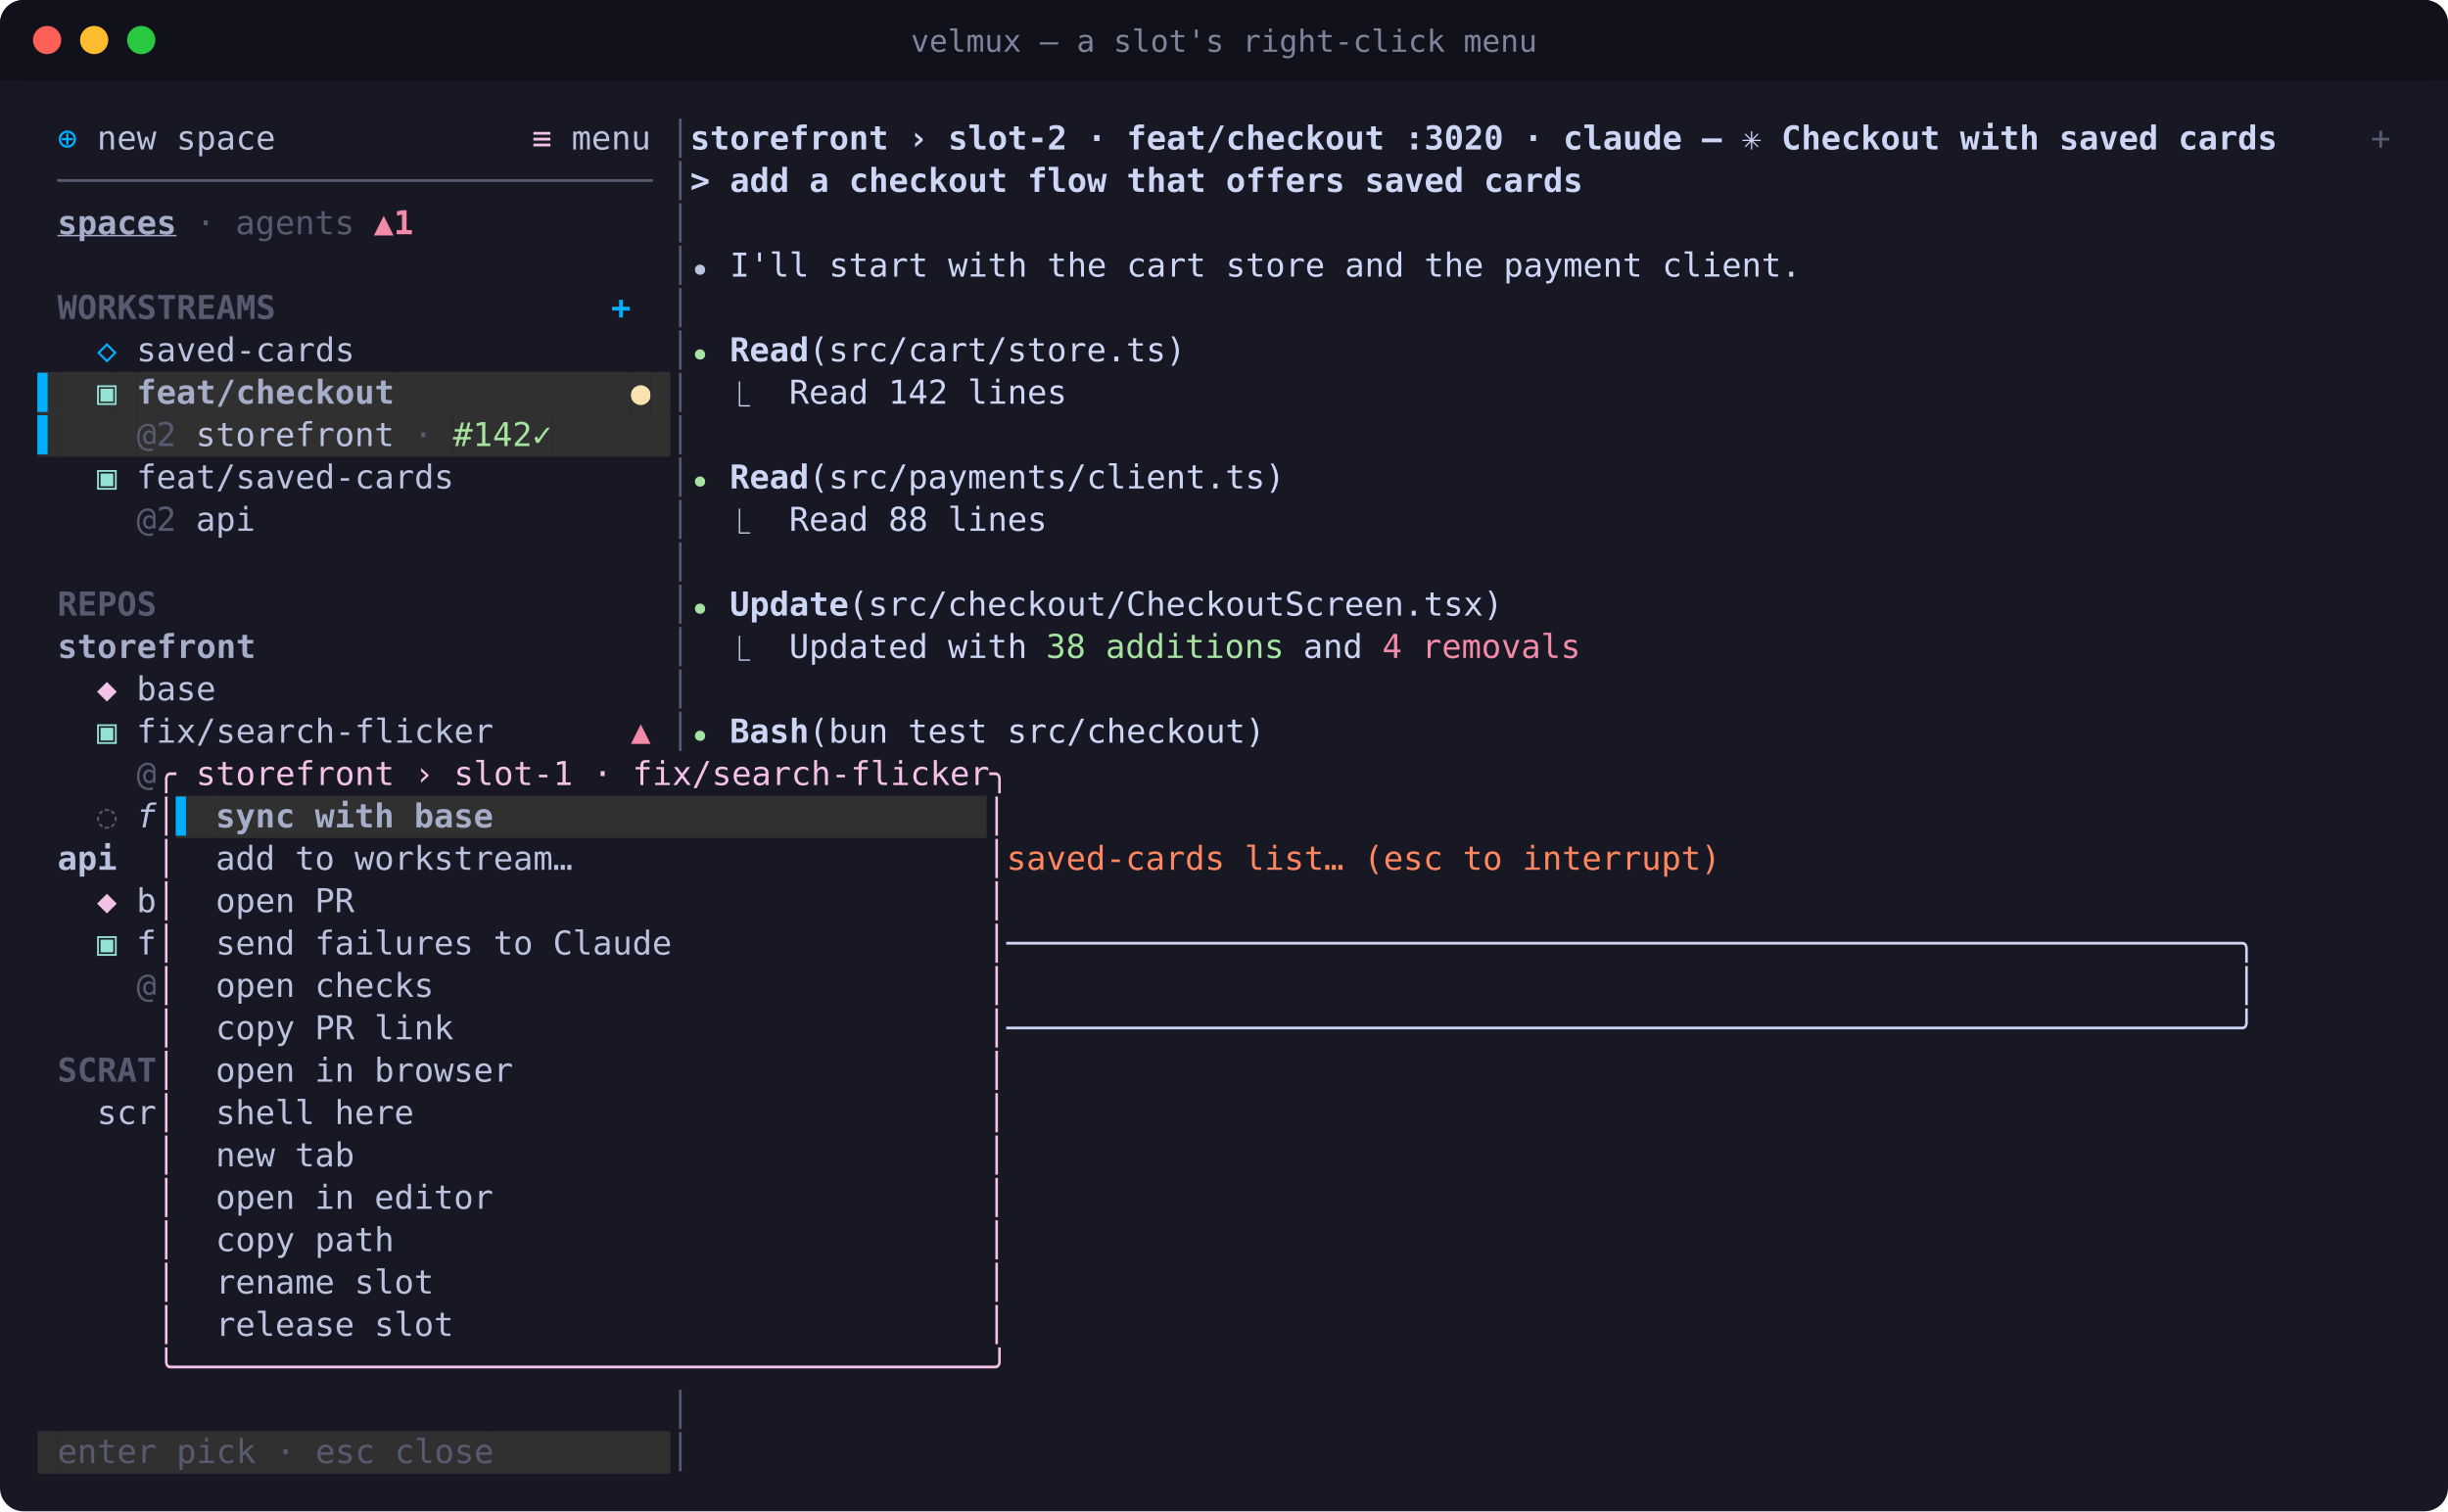
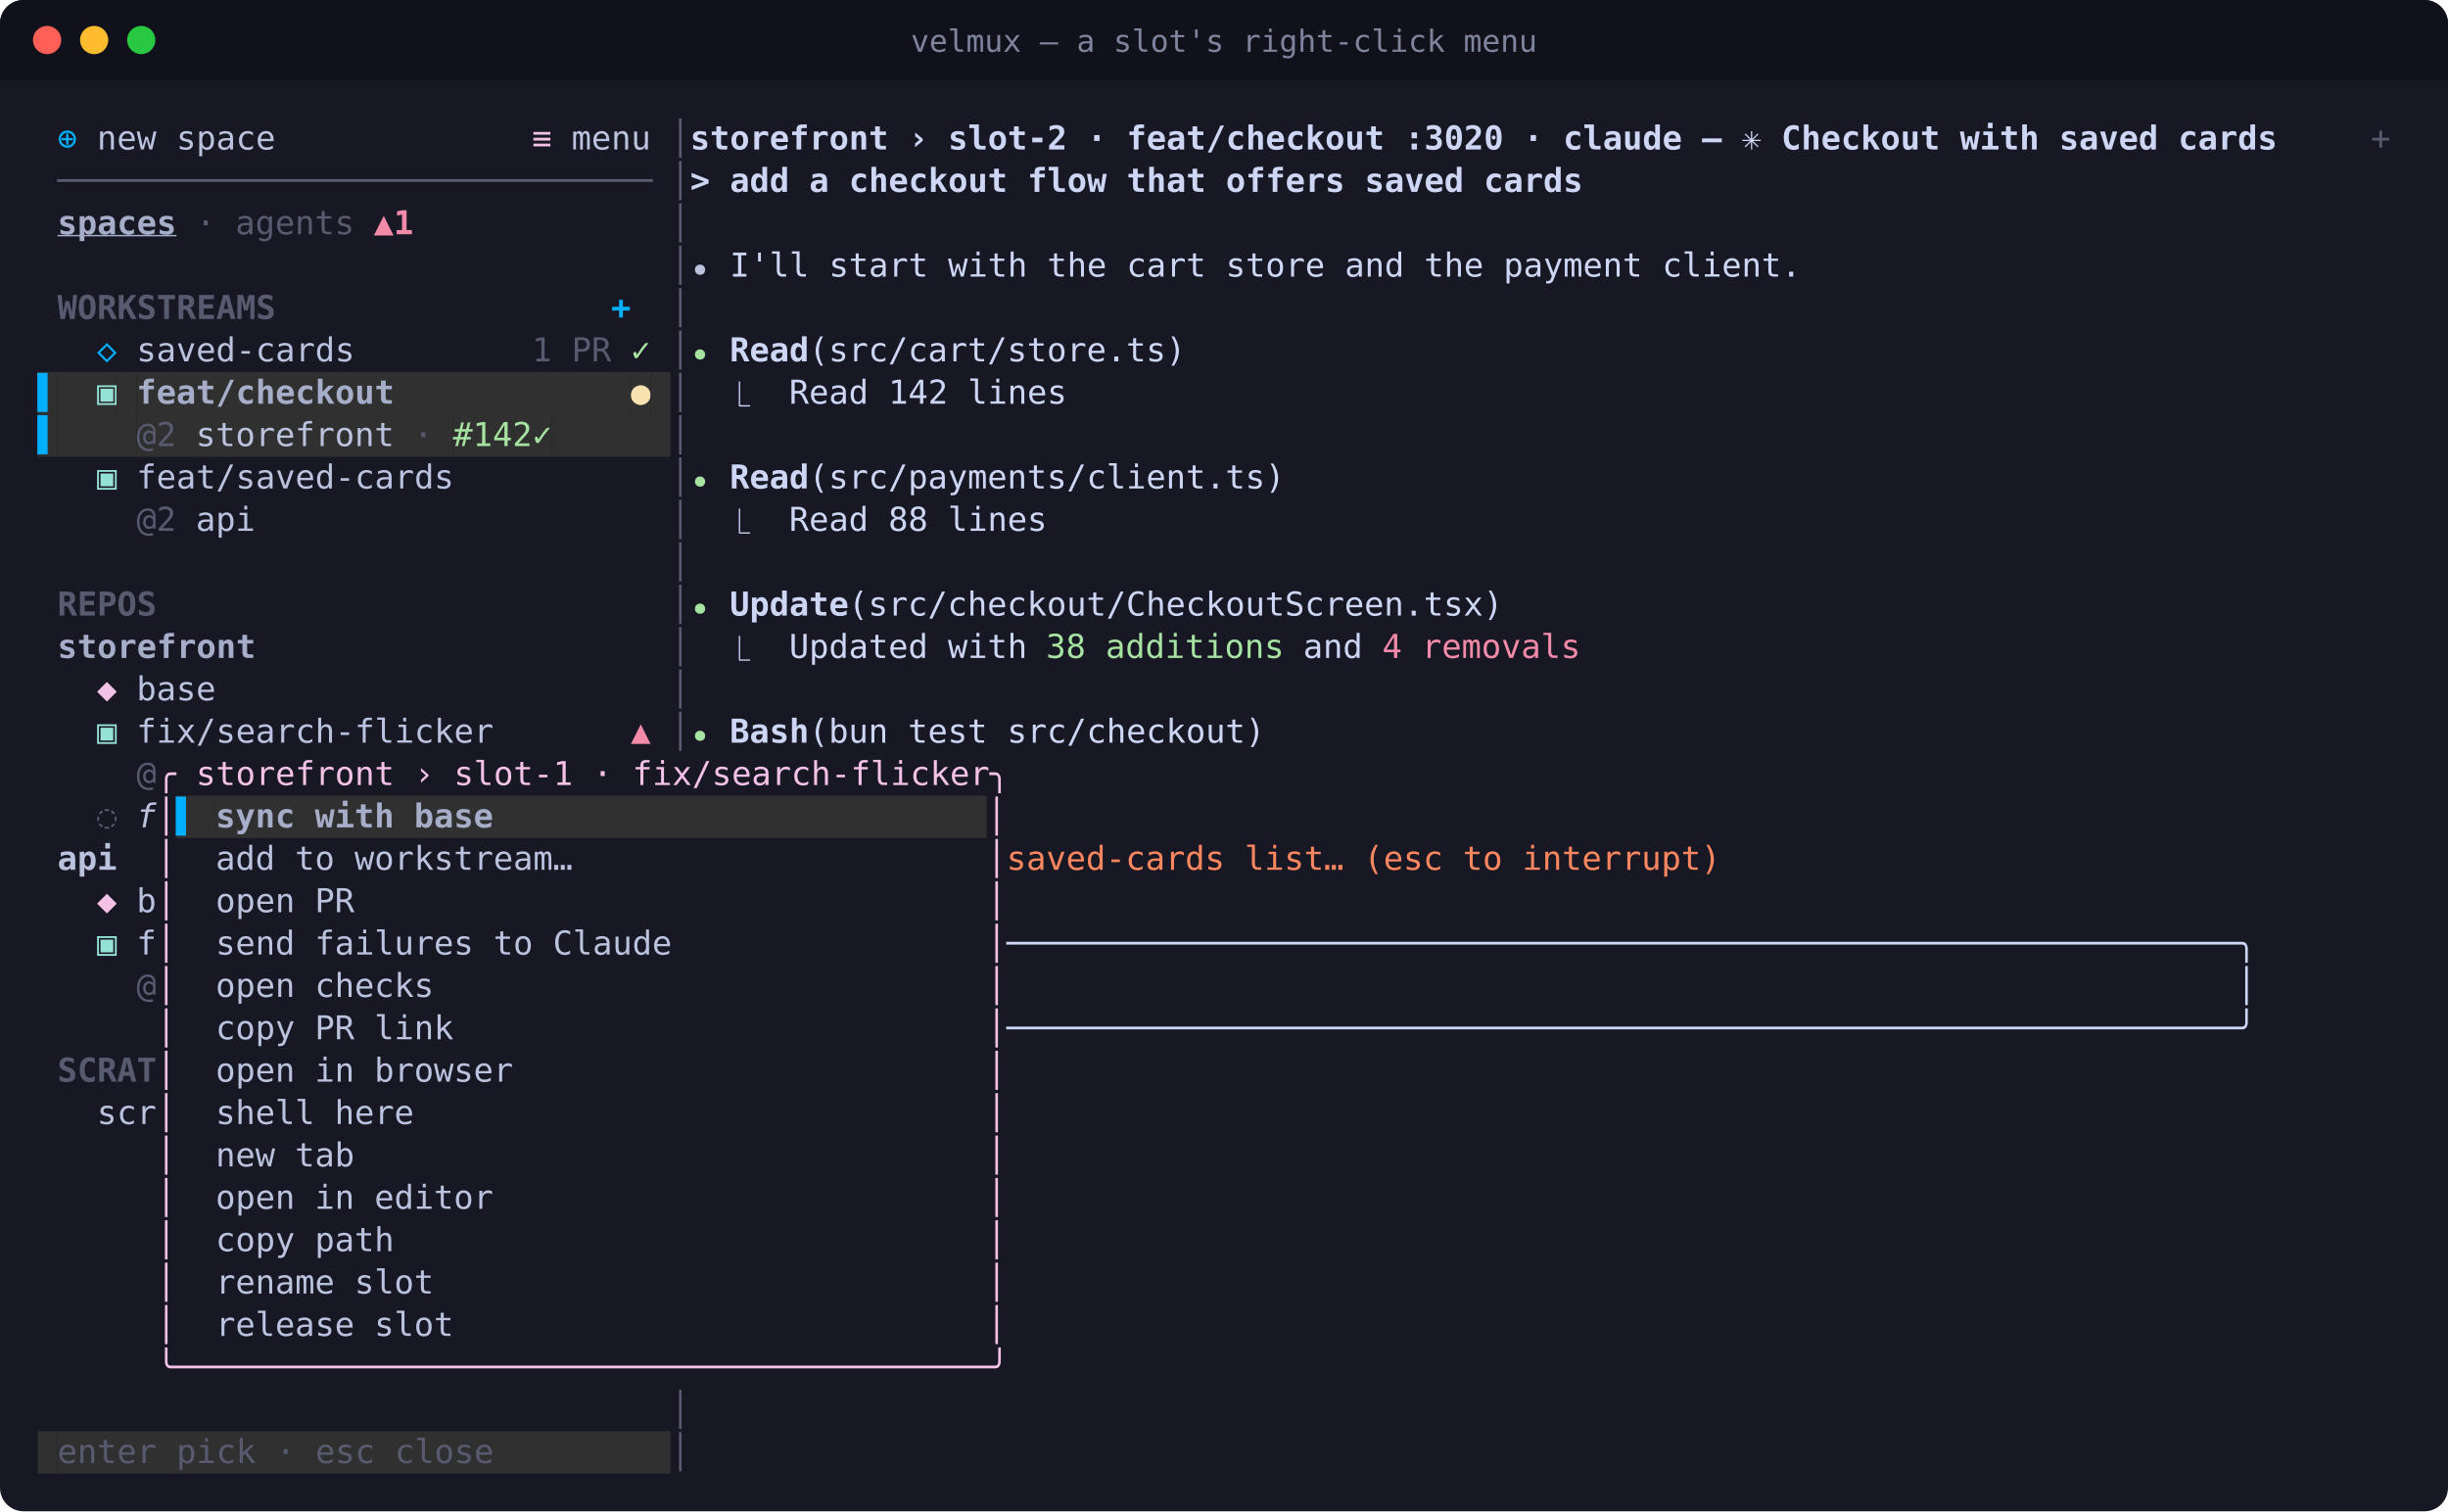
<svg xmlns="http://www.w3.org/2000/svg" width="1040" height="642" viewBox="0 0 1040 642" font-family="'SF Mono','JetBrains Mono',Menlo,Consolas,monospace" font-size="14">
  <rect width="1040" height="642" rx="10" fill="#181825" />
  <rect width="1040" height="34" rx="10" fill="#11111b" />
  <rect y="24" width="1040" height="10" fill="#11111b" />
  <circle cx="20" cy="17" r="6" fill="#ff5f57" />
  <circle cx="40" cy="17" r="6" fill="#febc2e" />
  <circle cx="60" cy="17" r="6" fill="#28c840" />
  <text x="520" y="22" fill="#7f849c" text-anchor="middle" font-size="13">velmux — a slot's right-click menu</text>
  <text x="24.4" y="63.5" fill="#00afff" xml:space="preserve" textLength="8.4" lengthAdjust="spacingAndGlyphs">⊕</text>
  <text x="41.2" y="63.5" fill="#bac2de" xml:space="preserve" textLength="75.6" lengthAdjust="spacingAndGlyphs">new space</text>
  <text x="226.0" y="63.5" fill="#f5c2e7" xml:space="preserve" textLength="8.4" lengthAdjust="spacingAndGlyphs">≡</text>
  <text x="242.8" y="63.5" fill="#bac2de" xml:space="preserve" textLength="33.6" lengthAdjust="spacingAndGlyphs">menu</text>
  <text x="284.8" y="63.5" fill="#585b70" xml:space="preserve" textLength="8.4" lengthAdjust="spacingAndGlyphs">│</text>
  <text x="293.2" y="63.5" fill="#cdd6f4" xml:space="preserve" textLength="672.0" lengthAdjust="spacingAndGlyphs" font-weight="bold">storefront › slot-2 · feat/checkout :3020 · claude — ✳ Checkout with saved cards</text>
  <text x="1007.2" y="63.5" fill="#585b70" xml:space="preserve" textLength="8.4" lengthAdjust="spacingAndGlyphs">+</text>
  <text x="24.4" y="81.5" fill="#585b70" xml:space="preserve" textLength="252.0" lengthAdjust="spacingAndGlyphs">──────────────────────────────</text>
  <text x="284.8" y="81.5" fill="#585b70" xml:space="preserve" textLength="8.4" lengthAdjust="spacingAndGlyphs">│</text>
  <text x="293.2" y="81.5" fill="#cdd6f4" xml:space="preserve" textLength="378.0" lengthAdjust="spacingAndGlyphs" font-weight="bold">&gt; add a checkout flow that offers saved cards</text>
  <text x="24.4" y="99.5" fill="#a6adc8" xml:space="preserve" textLength="50.4" lengthAdjust="spacingAndGlyphs" font-weight="bold" text-decoration="underline">spaces</text>
  <text x="83.2" y="99.5" fill="#585b70" xml:space="preserve" textLength="8.4" lengthAdjust="spacingAndGlyphs">·</text>
  <text x="100.0" y="99.5" fill="#585b70" xml:space="preserve" textLength="50.4" lengthAdjust="spacingAndGlyphs">agents</text>
  <text x="158.8" y="99.5" fill="#f38ba8" xml:space="preserve" textLength="16.8" lengthAdjust="spacingAndGlyphs" font-weight="bold">▲1</text>
  <text x="284.8" y="99.5" fill="#585b70" xml:space="preserve" textLength="8.4" lengthAdjust="spacingAndGlyphs">│</text>
  <text x="284.8" y="117.5" fill="#585b70" xml:space="preserve" textLength="8.4" lengthAdjust="spacingAndGlyphs">│</text>
  <text x="293.2" y="117.5" fill="#bac2de" xml:space="preserve" textLength="8.4" lengthAdjust="spacingAndGlyphs">⏺</text>
  <text x="301.6" y="117.5" fill="#cdd6f4" xml:space="preserve" textLength="722.4" lengthAdjust="spacingAndGlyphs"> I'll start with the cart store and the payment client.                               </text>
  <text x="24.4" y="135.5" fill="#585b70" xml:space="preserve" textLength="92.4" lengthAdjust="spacingAndGlyphs" font-weight="bold">WORKSTREAMS</text>
  <text x="259.6" y="135.5" fill="#00afff" xml:space="preserve" textLength="8.4" lengthAdjust="spacingAndGlyphs" font-weight="bold">+</text>
  <text x="284.8" y="135.5" fill="#585b70" xml:space="preserve" textLength="8.4" lengthAdjust="spacingAndGlyphs">│</text>
  <text x="41.2" y="153.5" fill="#00afff" xml:space="preserve" textLength="8.4" lengthAdjust="spacingAndGlyphs">◇</text>
  <text x="58.0" y="153.5" fill="#bac2de" xml:space="preserve" textLength="92.4" lengthAdjust="spacingAndGlyphs">saved-cards</text>
+   <text x="226.0" y="153.5" fill="#585b70" xml:space="preserve" textLength="33.6" lengthAdjust="spacingAndGlyphs">1 PR</text>
+   <text x="268.0" y="153.5" fill="#a6e3a1" xml:space="preserve" textLength="8.4" lengthAdjust="spacingAndGlyphs">✓</text>
  <text x="284.8" y="153.5" fill="#585b70" xml:space="preserve" textLength="8.4" lengthAdjust="spacingAndGlyphs">│</text>
  <text x="293.2" y="153.5" fill="#a6e3a1" xml:space="preserve" textLength="8.4" lengthAdjust="spacingAndGlyphs">⏺</text>
  <text x="310.0" y="153.5" fill="#cdd6f4" xml:space="preserve" textLength="33.6" lengthAdjust="spacingAndGlyphs" font-weight="bold">Read</text>
  <text x="343.6" y="153.5" fill="#cdd6f4" xml:space="preserve" textLength="680.4" lengthAdjust="spacingAndGlyphs">(src/cart/store.ts)                                                              </text>
  <rect x="16.0" y="158.0" width="8.4" height="18" fill="#303030" />
  <text x="16.0" y="171.5" fill="#00afff" xml:space="preserve" textLength="8.4" lengthAdjust="spacingAndGlyphs">▌</text>
  <rect x="24.4" y="158.0" width="16.8" height="18" fill="#303030" />
  <rect x="41.2" y="158.0" width="8.4" height="18" fill="#303030" />
  <text x="41.2" y="171.5" fill="#94e2d5" xml:space="preserve" textLength="8.4" lengthAdjust="spacingAndGlyphs">▣</text>
  <rect x="49.6" y="158.0" width="8.4" height="18" fill="#303030" />
  <rect x="58.0" y="158.0" width="109.2" height="18" fill="#303030" />
  <text x="58.0" y="171.5" fill="#a6adc8" xml:space="preserve" textLength="109.2" lengthAdjust="spacingAndGlyphs" font-weight="bold">feat/checkout</text>
  <rect x="167.2" y="158.0" width="100.8" height="18" fill="#303030" />
  <rect x="268.0" y="158.0" width="8.4" height="18" fill="#303030" />
  <text x="268.0" y="171.5" fill="#f9e2af" xml:space="preserve" textLength="8.4" lengthAdjust="spacingAndGlyphs">●</text>
  <rect x="276.4" y="158.0" width="8.4" height="18" fill="#303030" />
  <text x="284.8" y="171.5" fill="#585b70" xml:space="preserve" textLength="8.4" lengthAdjust="spacingAndGlyphs">│</text>
  <text x="293.2" y="171.5" fill="#cdd6f4" xml:space="preserve" textLength="730.8" lengthAdjust="spacingAndGlyphs">  ⎿  Read 142 lines                                                                    </text>
  <rect x="16.0" y="176.0" width="8.4" height="18" fill="#303030" />
  <text x="16.0" y="189.5" fill="#00afff" xml:space="preserve" textLength="8.4" lengthAdjust="spacingAndGlyphs">▌</text>
  <rect x="24.4" y="176.0" width="33.6" height="18" fill="#303030" />
  <rect x="58.0" y="176.0" width="16.8" height="18" fill="#303030" />
  <text x="58.0" y="189.5" fill="#585b70" xml:space="preserve" textLength="16.8" lengthAdjust="spacingAndGlyphs">@2</text>
  <rect x="74.8" y="176.0" width="8.4" height="18" fill="#303030" />
  <rect x="83.2" y="176.0" width="84.0" height="18" fill="#303030" />
  <text x="83.2" y="189.5" fill="#bac2de" xml:space="preserve" textLength="84.0" lengthAdjust="spacingAndGlyphs">storefront</text>
  <rect x="167.2" y="176.0" width="25.2" height="18" fill="#303030" />
  <text x="167.2" y="189.5" fill="#585b70" xml:space="preserve" textLength="25.2" lengthAdjust="spacingAndGlyphs"> · </text>
  <rect x="192.4" y="176.0" width="42.0" height="18" fill="#303030" />
  <text x="192.4" y="189.5" fill="#a6e3a1" xml:space="preserve" textLength="42.0" lengthAdjust="spacingAndGlyphs">#142✓</text>
  <rect x="234.4" y="176.0" width="50.4" height="18" fill="#303030" />
  <text x="284.8" y="189.5" fill="#585b70" xml:space="preserve" textLength="8.4" lengthAdjust="spacingAndGlyphs">│</text>
  <text x="41.2" y="207.5" fill="#94e2d5" xml:space="preserve" textLength="8.4" lengthAdjust="spacingAndGlyphs">▣</text>
  <text x="58.0" y="207.5" fill="#bac2de" xml:space="preserve" textLength="134.4" lengthAdjust="spacingAndGlyphs">feat/saved-cards</text>
  <text x="284.8" y="207.5" fill="#585b70" xml:space="preserve" textLength="8.4" lengthAdjust="spacingAndGlyphs">│</text>
  <text x="293.2" y="207.5" fill="#a6e3a1" xml:space="preserve" textLength="8.4" lengthAdjust="spacingAndGlyphs">⏺</text>
  <text x="310.0" y="207.5" fill="#cdd6f4" xml:space="preserve" textLength="33.6" lengthAdjust="spacingAndGlyphs" font-weight="bold">Read</text>
  <text x="343.6" y="207.5" fill="#cdd6f4" xml:space="preserve" textLength="680.4" lengthAdjust="spacingAndGlyphs">(src/payments/client.ts)                                                         </text>
  <text x="58.0" y="225.5" fill="#585b70" xml:space="preserve" textLength="16.8" lengthAdjust="spacingAndGlyphs">@2</text>
  <text x="83.2" y="225.5" fill="#bac2de" xml:space="preserve" textLength="25.2" lengthAdjust="spacingAndGlyphs">api</text>
  <text x="284.8" y="225.5" fill="#585b70" xml:space="preserve" textLength="8.4" lengthAdjust="spacingAndGlyphs">│</text>
  <text x="293.2" y="225.5" fill="#cdd6f4" xml:space="preserve" textLength="730.8" lengthAdjust="spacingAndGlyphs">  ⎿  Read 88 lines                                                                     </text>
  <text x="284.8" y="243.5" fill="#585b70" xml:space="preserve" textLength="8.4" lengthAdjust="spacingAndGlyphs">│</text>
  <text x="24.4" y="261.5" fill="#585b70" xml:space="preserve" textLength="42.0" lengthAdjust="spacingAndGlyphs" font-weight="bold">REPOS</text>
  <text x="284.8" y="261.5" fill="#585b70" xml:space="preserve" textLength="8.4" lengthAdjust="spacingAndGlyphs">│</text>
  <text x="293.2" y="261.5" fill="#a6e3a1" xml:space="preserve" textLength="8.4" lengthAdjust="spacingAndGlyphs">⏺</text>
  <text x="310.0" y="261.5" fill="#cdd6f4" xml:space="preserve" textLength="50.4" lengthAdjust="spacingAndGlyphs" font-weight="bold">Update</text>
  <text x="360.4" y="261.5" fill="#cdd6f4" xml:space="preserve" textLength="663.6" lengthAdjust="spacingAndGlyphs">(src/checkout/CheckoutScreen.tsx)                                              </text>
  <text x="24.4" y="279.5" fill="#a6adc8" xml:space="preserve" textLength="84.0" lengthAdjust="spacingAndGlyphs" font-weight="bold">storefront</text>
  <text x="284.8" y="279.5" fill="#585b70" xml:space="preserve" textLength="8.4" lengthAdjust="spacingAndGlyphs">│</text>
  <text x="293.2" y="279.5" fill="#cdd6f4" xml:space="preserve" textLength="151.2" lengthAdjust="spacingAndGlyphs">  ⎿  Updated with </text>
  <text x="444.4" y="279.5" fill="#a6e3a1" xml:space="preserve" textLength="100.8" lengthAdjust="spacingAndGlyphs">38 additions</text>
  <text x="545.2" y="279.5" fill="#cdd6f4" xml:space="preserve" textLength="42.0" lengthAdjust="spacingAndGlyphs"> and </text>
  <text x="587.2" y="279.5" fill="#f38ba8" xml:space="preserve" textLength="84.0" lengthAdjust="spacingAndGlyphs">4 removals</text>
  <text x="41.2" y="297.5" fill="#f5c2e7" xml:space="preserve" textLength="8.4" lengthAdjust="spacingAndGlyphs">◆</text>
  <text x="58.0" y="297.5" fill="#bac2de" xml:space="preserve" textLength="33.6" lengthAdjust="spacingAndGlyphs">base</text>
  <text x="284.8" y="297.5" fill="#585b70" xml:space="preserve" textLength="8.4" lengthAdjust="spacingAndGlyphs">│</text>
  <text x="41.2" y="315.5" fill="#94e2d5" xml:space="preserve" textLength="8.4" lengthAdjust="spacingAndGlyphs">▣</text>
  <text x="58.0" y="315.5" fill="#bac2de" xml:space="preserve" textLength="151.2" lengthAdjust="spacingAndGlyphs">fix/search-flicker</text>
  <text x="268.0" y="315.5" fill="#f38ba8" xml:space="preserve" textLength="8.4" lengthAdjust="spacingAndGlyphs" font-weight="bold">▲</text>
  <text x="284.8" y="315.5" fill="#585b70" xml:space="preserve" textLength="8.4" lengthAdjust="spacingAndGlyphs">│</text>
  <text x="293.2" y="315.5" fill="#a6e3a1" xml:space="preserve" textLength="8.4" lengthAdjust="spacingAndGlyphs">⏺</text>
  <text x="310.0" y="315.5" fill="#cdd6f4" xml:space="preserve" textLength="33.6" lengthAdjust="spacingAndGlyphs" font-weight="bold">Bash</text>
  <text x="343.6" y="315.5" fill="#cdd6f4" xml:space="preserve" textLength="680.4" lengthAdjust="spacingAndGlyphs">(bun test src/checkout)                                                          </text>
  <text x="58.0" y="333.5" fill="#585b70" xml:space="preserve" textLength="8.4" lengthAdjust="spacingAndGlyphs">@</text>
  <text x="66.4" y="333.5" fill="#f5c2e7" xml:space="preserve" textLength="361.2" lengthAdjust="spacingAndGlyphs">╭ storefront › slot-1 · fix/search-flicker╮</text>
  <text x="41.2" y="351.5" fill="#585b70" xml:space="preserve" textLength="8.4" lengthAdjust="spacingAndGlyphs">◌</text>
  <text x="58.0" y="351.5" fill="#bac2de" xml:space="preserve" textLength="8.4" lengthAdjust="spacingAndGlyphs" font-style="italic">f</text>
  <text x="66.4" y="351.5" fill="#f5c2e7" xml:space="preserve" textLength="8.4" lengthAdjust="spacingAndGlyphs">│</text>
  <rect x="74.8" y="338.0" width="8.4" height="18" fill="#303030" />
  <text x="74.8" y="351.5" fill="#00afff" xml:space="preserve" textLength="8.4" lengthAdjust="spacingAndGlyphs">▌</text>
  <rect x="83.2" y="338.0" width="8.4" height="18" fill="#303030" />
  <rect x="91.6" y="338.0" width="117.6" height="18" fill="#303030" />
  <text x="91.6" y="351.5" fill="#a6adc8" xml:space="preserve" textLength="117.6" lengthAdjust="spacingAndGlyphs" font-weight="bold">sync with base</text>
  <rect x="209.2" y="338.0" width="210.0" height="18" fill="#303030" />
  <text x="419.2" y="351.5" fill="#f5c2e7" xml:space="preserve" textLength="8.4" lengthAdjust="spacingAndGlyphs">│</text>
  <text x="24.4" y="369.5" fill="#bac2de" xml:space="preserve" textLength="25.2" lengthAdjust="spacingAndGlyphs" font-weight="bold">api</text>
  <text x="66.4" y="369.5" fill="#f5c2e7" xml:space="preserve" textLength="8.4" lengthAdjust="spacingAndGlyphs">│</text>
  <text x="91.6" y="369.5" fill="#bac2de" xml:space="preserve" textLength="151.2" lengthAdjust="spacingAndGlyphs">add to workstream…</text>
  <text x="419.2" y="369.5" fill="#f5c2e7" xml:space="preserve" textLength="8.4" lengthAdjust="spacingAndGlyphs">│</text>
  <text x="427.6" y="369.5" fill="#ff875f" xml:space="preserve" textLength="302.4" lengthAdjust="spacingAndGlyphs">saved-cards list… (esc to interrupt)</text>
  <text x="41.2" y="387.5" fill="#f5c2e7" xml:space="preserve" textLength="8.4" lengthAdjust="spacingAndGlyphs">◆</text>
  <text x="58.0" y="387.5" fill="#bac2de" xml:space="preserve" textLength="8.4" lengthAdjust="spacingAndGlyphs">b</text>
  <text x="66.4" y="387.5" fill="#f5c2e7" xml:space="preserve" textLength="8.4" lengthAdjust="spacingAndGlyphs">│</text>
  <text x="91.6" y="387.5" fill="#bac2de" xml:space="preserve" textLength="58.8" lengthAdjust="spacingAndGlyphs">open PR</text>
  <text x="419.2" y="387.5" fill="#f5c2e7" xml:space="preserve" textLength="8.4" lengthAdjust="spacingAndGlyphs">│</text>
  <text x="41.2" y="405.5" fill="#94e2d5" xml:space="preserve" textLength="8.4" lengthAdjust="spacingAndGlyphs">▣</text>
  <text x="58.0" y="405.5" fill="#bac2de" xml:space="preserve" textLength="8.4" lengthAdjust="spacingAndGlyphs">f</text>
  <text x="66.4" y="405.5" fill="#f5c2e7" xml:space="preserve" textLength="8.4" lengthAdjust="spacingAndGlyphs">│</text>
  <text x="91.6" y="405.5" fill="#bac2de" xml:space="preserve" textLength="193.2" lengthAdjust="spacingAndGlyphs">send failures to Claude</text>
  <text x="419.2" y="405.5" fill="#f5c2e7" xml:space="preserve" textLength="8.4" lengthAdjust="spacingAndGlyphs">│</text>
  <text x="427.6" y="405.5" fill="#cdd6f4" xml:space="preserve" textLength="596.4" lengthAdjust="spacingAndGlyphs">──────────────────────────────────────────────────────────────╮        </text>
  <text x="58.0" y="423.5" fill="#585b70" xml:space="preserve" textLength="8.4" lengthAdjust="spacingAndGlyphs">@</text>
  <text x="66.4" y="423.5" fill="#f5c2e7" xml:space="preserve" textLength="8.4" lengthAdjust="spacingAndGlyphs">│</text>
  <text x="91.6" y="423.5" fill="#bac2de" xml:space="preserve" textLength="92.4" lengthAdjust="spacingAndGlyphs">open checks</text>
  <text x="419.2" y="423.5" fill="#f5c2e7" xml:space="preserve" textLength="8.4" lengthAdjust="spacingAndGlyphs">│</text>
  <text x="427.6" y="423.5" fill="#cdd6f4" xml:space="preserve" textLength="596.4" lengthAdjust="spacingAndGlyphs">                                                              │        </text>
  <text x="66.4" y="441.5" fill="#f5c2e7" xml:space="preserve" textLength="8.4" lengthAdjust="spacingAndGlyphs">│</text>
  <text x="91.6" y="441.5" fill="#bac2de" xml:space="preserve" textLength="100.8" lengthAdjust="spacingAndGlyphs">copy PR link</text>
  <text x="419.2" y="441.5" fill="#f5c2e7" xml:space="preserve" textLength="8.4" lengthAdjust="spacingAndGlyphs">│</text>
  <text x="427.6" y="441.5" fill="#cdd6f4" xml:space="preserve" textLength="596.4" lengthAdjust="spacingAndGlyphs">──────────────────────────────────────────────────────────────╯        </text>
  <text x="24.4" y="459.5" fill="#585b70" xml:space="preserve" textLength="42.0" lengthAdjust="spacingAndGlyphs" font-weight="bold">SCRAT</text>
  <text x="66.4" y="459.5" fill="#f5c2e7" xml:space="preserve" textLength="8.4" lengthAdjust="spacingAndGlyphs">│</text>
  <text x="91.6" y="459.5" fill="#bac2de" xml:space="preserve" textLength="126.0" lengthAdjust="spacingAndGlyphs">open in browser</text>
  <text x="419.2" y="459.5" fill="#f5c2e7" xml:space="preserve" textLength="8.4" lengthAdjust="spacingAndGlyphs">│</text>
  <text x="41.2" y="477.5" fill="#bac2de" xml:space="preserve" textLength="25.2" lengthAdjust="spacingAndGlyphs">scr</text>
  <text x="66.4" y="477.5" fill="#f5c2e7" xml:space="preserve" textLength="8.4" lengthAdjust="spacingAndGlyphs">│</text>
  <text x="91.6" y="477.5" fill="#bac2de" xml:space="preserve" textLength="84.0" lengthAdjust="spacingAndGlyphs">shell here</text>
  <text x="419.2" y="477.5" fill="#f5c2e7" xml:space="preserve" textLength="8.4" lengthAdjust="spacingAndGlyphs">│</text>
  <text x="66.4" y="495.5" fill="#f5c2e7" xml:space="preserve" textLength="8.4" lengthAdjust="spacingAndGlyphs">│</text>
  <text x="91.6" y="495.5" fill="#bac2de" xml:space="preserve" textLength="58.8" lengthAdjust="spacingAndGlyphs">new tab</text>
  <text x="419.2" y="495.5" fill="#f5c2e7" xml:space="preserve" textLength="8.4" lengthAdjust="spacingAndGlyphs">│</text>
  <text x="66.4" y="513.5" fill="#f5c2e7" xml:space="preserve" textLength="8.4" lengthAdjust="spacingAndGlyphs">│</text>
  <text x="91.6" y="513.5" fill="#bac2de" xml:space="preserve" textLength="117.6" lengthAdjust="spacingAndGlyphs">open in editor</text>
  <text x="419.2" y="513.5" fill="#f5c2e7" xml:space="preserve" textLength="8.4" lengthAdjust="spacingAndGlyphs">│</text>
  <text x="66.4" y="531.5" fill="#f5c2e7" xml:space="preserve" textLength="8.4" lengthAdjust="spacingAndGlyphs">│</text>
  <text x="91.6" y="531.5" fill="#bac2de" xml:space="preserve" textLength="75.6" lengthAdjust="spacingAndGlyphs">copy path</text>
  <text x="419.2" y="531.5" fill="#f5c2e7" xml:space="preserve" textLength="8.4" lengthAdjust="spacingAndGlyphs">│</text>
  <text x="66.4" y="549.5" fill="#f5c2e7" xml:space="preserve" textLength="8.4" lengthAdjust="spacingAndGlyphs">│</text>
  <text x="91.6" y="549.5" fill="#bac2de" xml:space="preserve" textLength="92.4" lengthAdjust="spacingAndGlyphs">rename slot</text>
  <text x="419.2" y="549.5" fill="#f5c2e7" xml:space="preserve" textLength="8.4" lengthAdjust="spacingAndGlyphs">│</text>
  <text x="66.4" y="567.5" fill="#f5c2e7" xml:space="preserve" textLength="8.4" lengthAdjust="spacingAndGlyphs">│</text>
  <text x="91.6" y="567.5" fill="#bac2de" xml:space="preserve" textLength="100.8" lengthAdjust="spacingAndGlyphs">release slot</text>
  <text x="419.2" y="567.5" fill="#f5c2e7" xml:space="preserve" textLength="8.4" lengthAdjust="spacingAndGlyphs">│</text>
  <text x="66.4" y="585.5" fill="#f5c2e7" xml:space="preserve" textLength="361.2" lengthAdjust="spacingAndGlyphs">╰─────────────────────────────────────────╯</text>
  <text x="284.8" y="603.5" fill="#585b70" xml:space="preserve" textLength="8.4" lengthAdjust="spacingAndGlyphs">│</text>
  <rect x="16.0" y="608.0" width="8.4" height="18" fill="#303030" />
  <rect x="24.4" y="608.0" width="184.8" height="18" fill="#303030" />
  <text x="24.4" y="621.5" fill="#585b70" xml:space="preserve" textLength="184.8" lengthAdjust="spacingAndGlyphs">enter pick · esc close</text>
  <rect x="209.2" y="608.0" width="75.6" height="18" fill="#303030" />
  <text x="284.8" y="621.5" fill="#585b70" xml:space="preserve" textLength="8.4" lengthAdjust="spacingAndGlyphs">│</text>
</svg>
